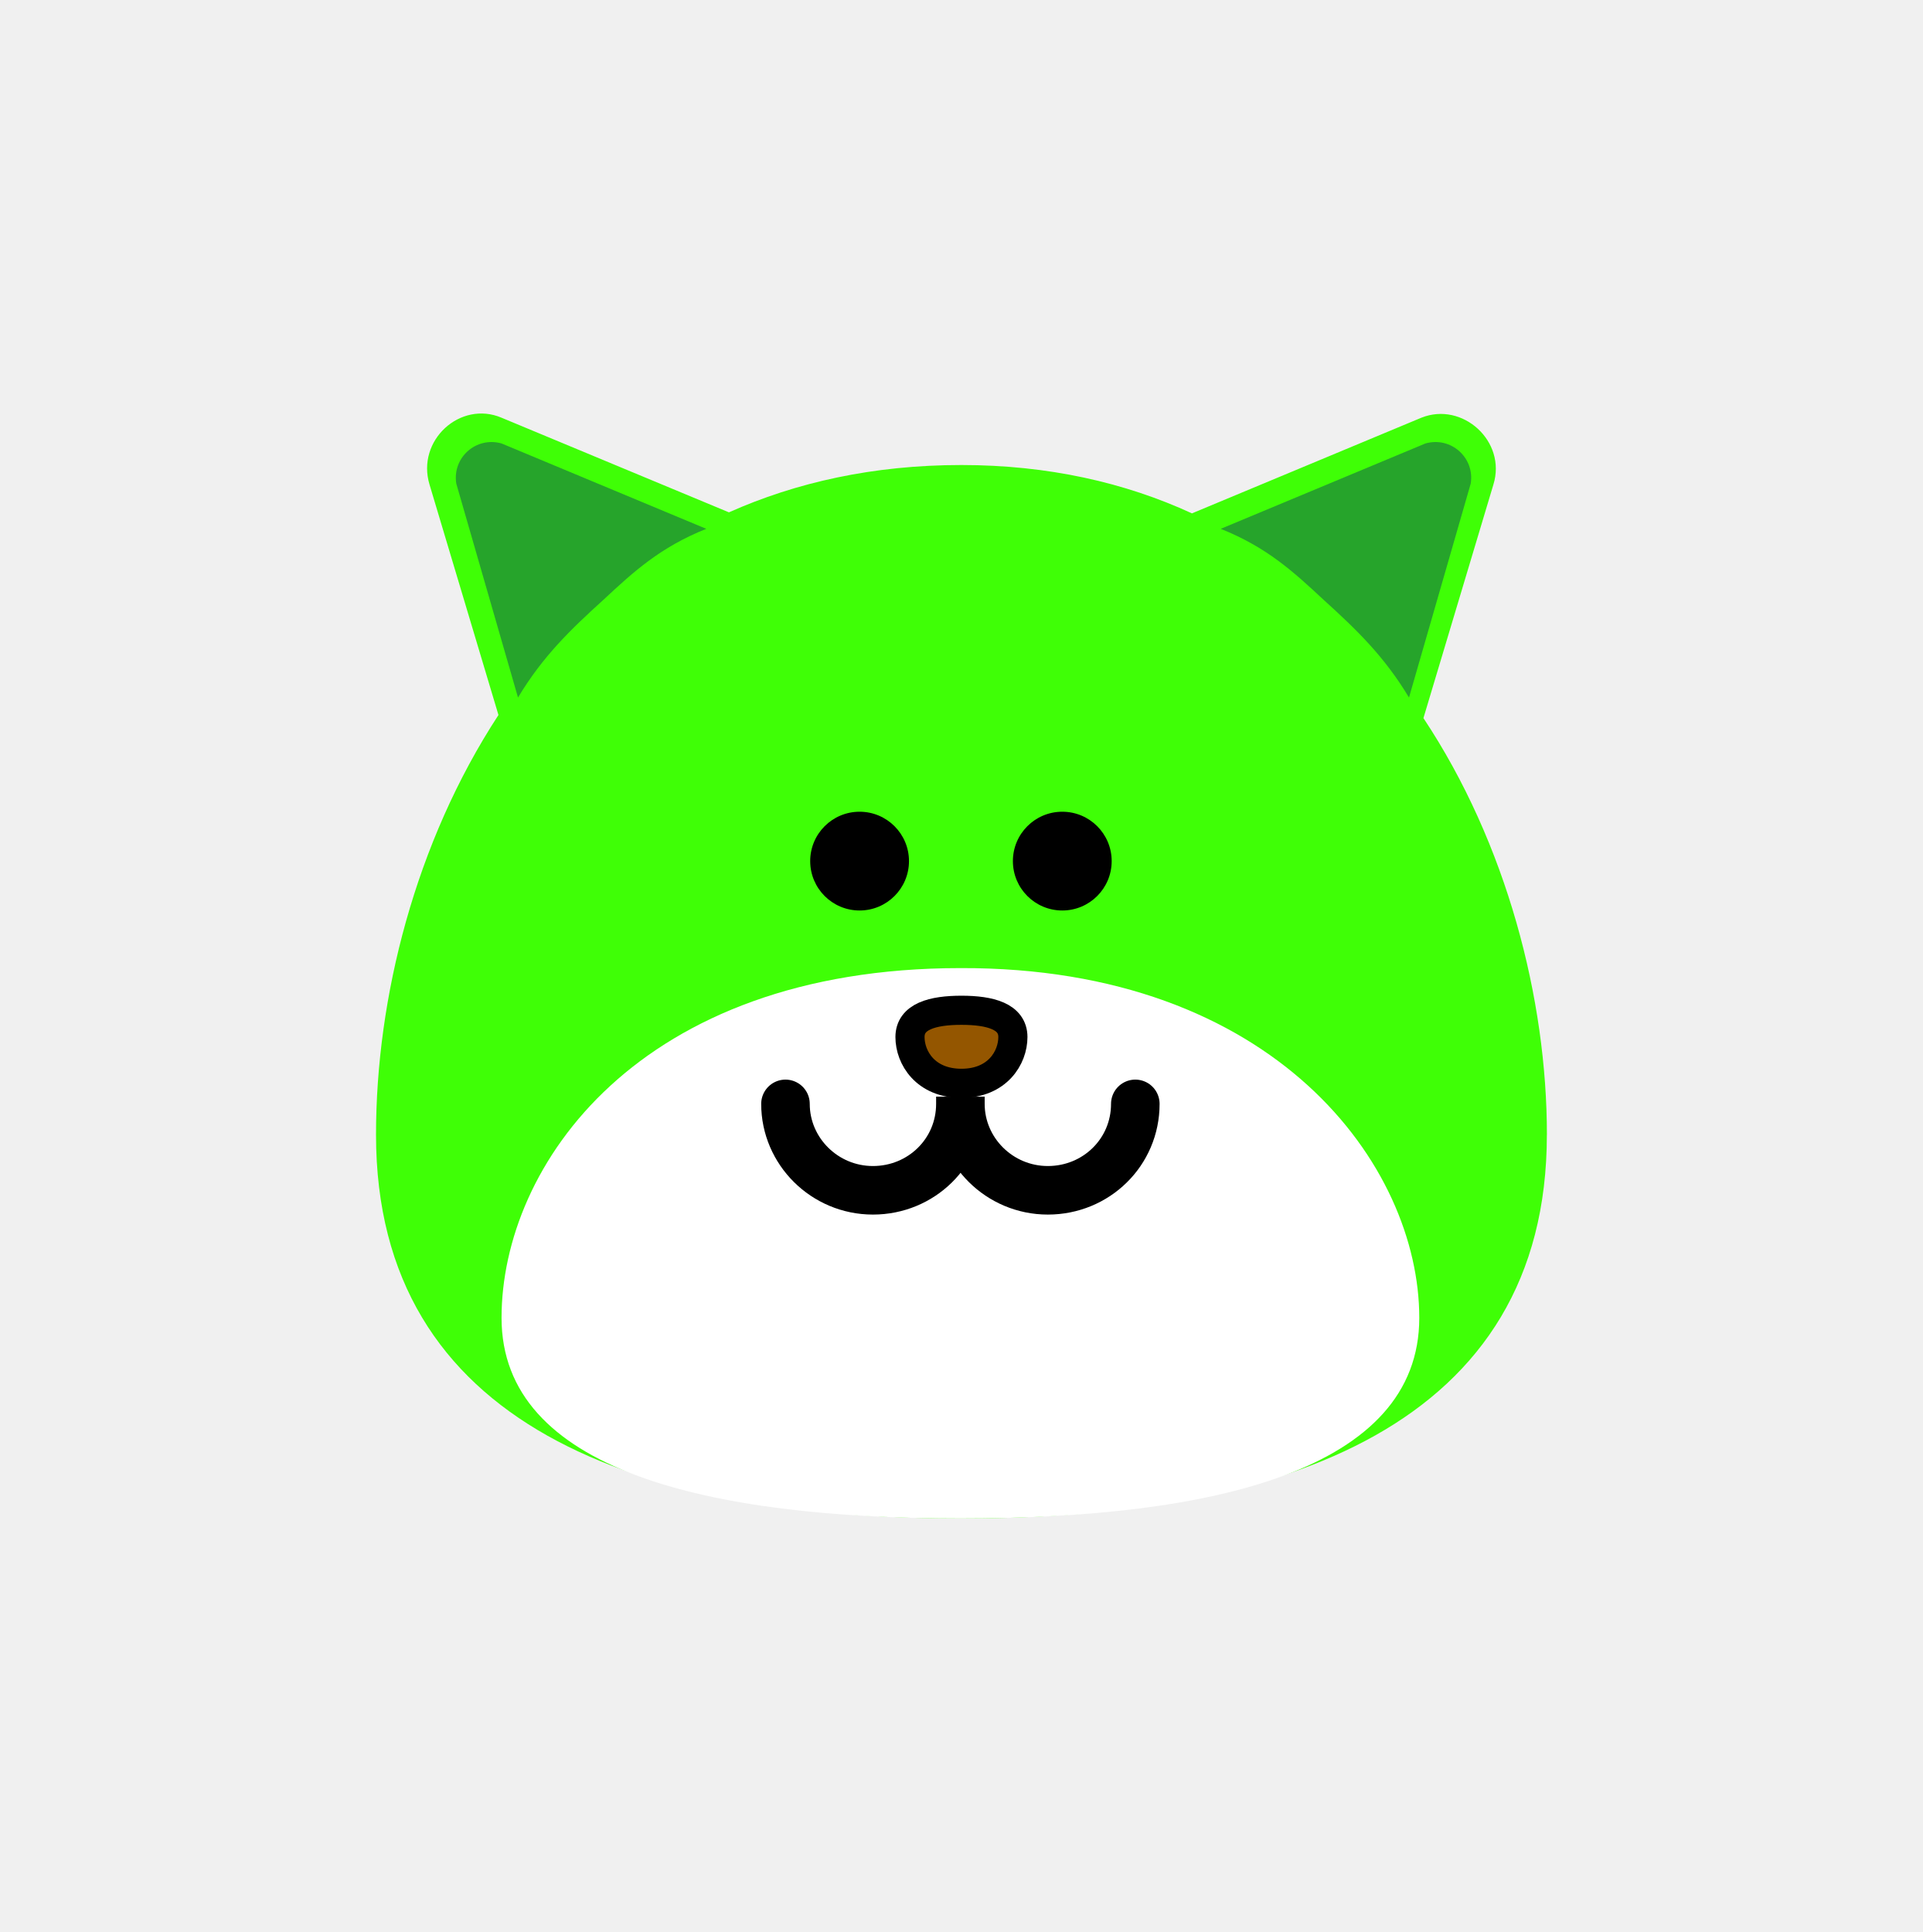
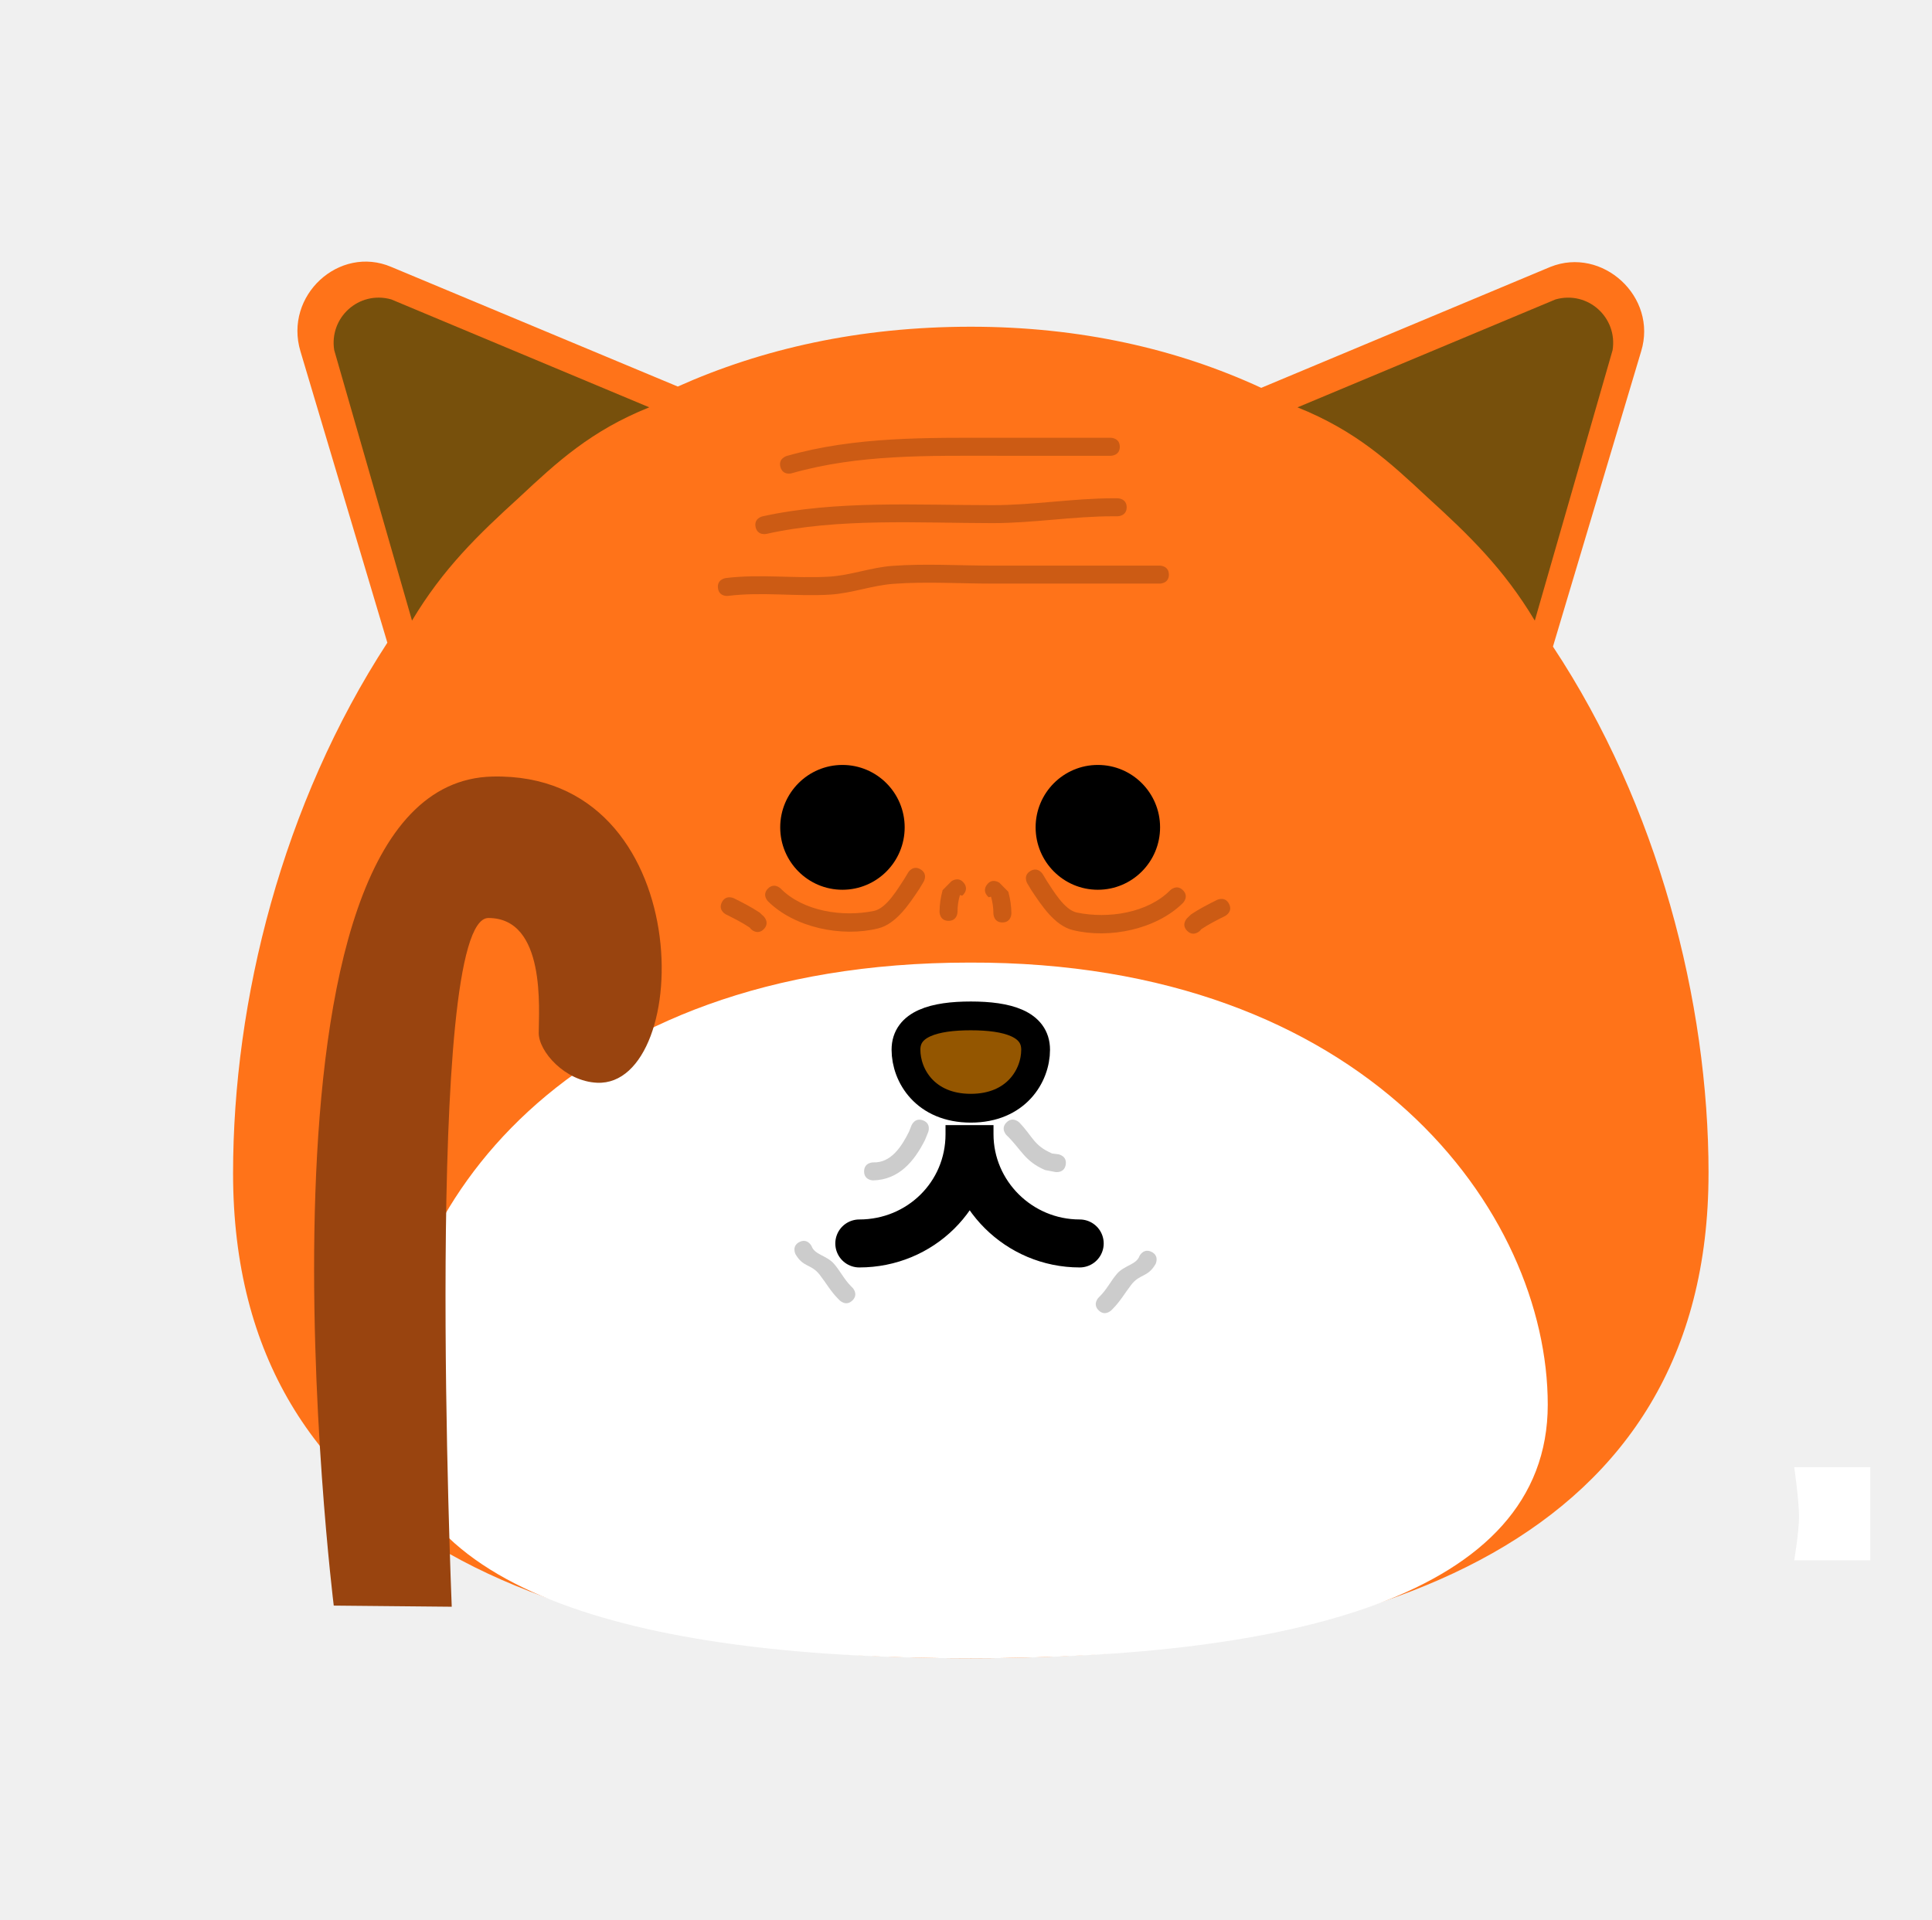
- <svg xmlns="http://www.w3.org/2000/svg" version="1.1" width="99.002" height="99.485" viewBox="0,0,99.002,99.485">
-   <g transform="translate(-190.4992,-130.2576)">
+ <svg xmlns="http://www.w3.org/2000/svg" version="1.1" width="100.653" height="100.042" viewBox="0,0,100.653,100.042">
+   <g transform="translate(-269.4235,-129.9789)">
    <g data-paper-data="{&quot;isPaintingLayer&quot;:true}" fill-rule="nonzero" stroke-linejoin="miter" stroke-miterlimit="10" stroke-dasharray="" stroke-dashoffset="0" style="mix-blend-mode: normal">
-       <path d="M270.141,188.689c0,14.938 -13.508,19.759 -30.141,19.759c-16.633,0 -30.141,-4.767 -30.141,-19.759c0,-7.045 2.013,-15.044 6.304,-21.613l-3.549,-11.866c-0.689,-2.278 1.589,-4.344 3.708,-3.443l11.707,4.873c3.443,-1.536 7.416,-2.437 11.972,-2.437c4.45,0 8.423,0.901 11.866,2.49l11.813,-4.926c2.119,-0.848 4.397,1.218 3.708,3.443l-3.602,12.025c4.291,6.463 6.357,14.461 6.357,21.454z" fill="#3fff06" stroke="none" stroke-width="1" stroke-linecap="butt" />
-       <path d="M263.572,198.118c0,7.84 -10.594,10.33 -23.625,10.33c-13.031,0 -23.625,-2.49 -23.625,-10.33c0,-7.84 7.045,-18.01 23.625,-18.01c16.209,-0.053 23.625,10.171 23.625,18.01z" fill="#ffffff" stroke="none" stroke-width="1" stroke-linecap="butt" />
-       <path d="M237.351,183.657c0,-1.059 1.165,-1.377 2.649,-1.377c1.483,0 2.649,0.318 2.649,1.377c0,1.059 -0.795,2.384 -2.649,2.384c-1.854,0 -2.649,-1.324 -2.649,-2.384z" fill="#945600" stroke="#000000" stroke-width="1.5" stroke-linecap="butt" />
-       <path d="M248.952,187.1c0,2.49 -2.013,4.45 -4.503,4.45c-2.49,0 -4.503,-2.013 -4.503,-4.45c0,-0.106 0,-0.106 0,-0.106c0,-0.159 0,-0.265 0,-0.265c0,0 0,0.106 0,0.265c0,0 0,0 0,0.106c0,2.49 -2.013,4.45 -4.503,4.45c-2.49,0 -4.503,-2.013 -4.503,-4.45" fill="none" stroke="#000000" stroke-width="2.5" stroke-linecap="round" />
-       <path d="M232.213,174.599c0,-1.404 1.138,-2.543 2.543,-2.543c1.404,0 2.543,1.138 2.543,2.543c0,1.404 -1.138,2.543 -2.543,2.543c-1.404,0 -2.543,-1.138 -2.543,-2.543z" fill="#000000" stroke="none" stroke-width="1" stroke-linecap="butt" />
-       <path d="M242.649,174.599c0,-1.404 1.138,-2.543 2.543,-2.543c1.404,0 2.543,1.138 2.543,2.543c0,1.404 -1.138,2.543 -2.543,2.543c-1.404,0 -2.543,-1.138 -2.543,-2.543z" fill="#000000" stroke="none" stroke-width="1" stroke-linecap="butt" />
-       <path d="M221.566,161.144c-1.695,1.536 -3.125,2.913 -4.397,5.032l-3.178,-11.018c-0.212,-1.324 1.006,-2.437 2.331,-2.066l10.541,4.397c-2.384,0.954 -3.761,2.225 -5.297,3.655z" fill="#26a42b" stroke="none" stroke-width="1" stroke-linecap="butt" />
-       <path d="M253.349,157.489l10.541,-4.397c1.324,-0.371 2.543,0.742 2.331,2.066l-3.178,11.018c-1.271,-2.119 -2.702,-3.496 -4.397,-5.032c-1.536,-1.43 -2.913,-2.702 -5.297,-3.655z" fill="#26a42b" stroke="none" stroke-width="1" stroke-linecap="butt" />
-       <path d="M190.499,229.742v-99.485h99.002v99.485z" fill="none" stroke="#ff0000" stroke-width="0" stroke-linecap="butt" />
+       <path d="M362.899,211.285c0,0 0.25,-1.5 0.25,-2.283c0,-0.831 -0.25,-2.569 -0.25,-2.569h3.961c0,0 0,1.738 0,2.569c0,0.783 0,2.283 0,2.283z" fill="#ffffff" stroke="none" stroke-width="0" stroke-linecap="butt" />
+       <path d="M358.434,191.115c0,19.108 -17.225,25.274 -38.434,25.274c-21.21,0 -38.434,-6.098 -38.434,-25.274c0,-9.012 2.567,-19.244 8.038,-27.646l-4.526,-15.178c-0.878,-2.914 2.026,-5.556 4.728,-4.404l14.928,6.234c4.391,-1.965 9.457,-3.117 15.266,-3.117c5.674,0 10.74,1.152 15.131,3.185l15.063,-6.302c2.702,-1.084 5.606,1.558 4.728,4.404l-4.593,15.381c5.472,8.267 8.106,18.499 8.106,27.443z" fill="#ff7319" stroke="none" stroke-width="1" stroke-linecap="butt" />
+       <path d="M350.058,203.176c0,10.029 -13.509,13.213 -30.126,13.213c-16.617,0 -30.126,-3.185 -30.126,-13.213c0,-10.029 8.984,-23.038 30.126,-23.038c20.669,-0.068 30.126,13.01 30.126,23.038z" fill="#ffffff" stroke="none" stroke-width="1" stroke-linecap="butt" />
+       <path d="M316.623,184.678c0,-1.355 1.486,-1.762 3.377,-1.762c1.891,0 3.377,0.407 3.377,1.762c0,1.355 -1.013,3.049 -3.377,3.049c-2.364,0 -3.377,-1.694 -3.377,-3.049z" fill="#945600" stroke="#000000" stroke-width="1.5" stroke-linecap="butt" />
+       <path d="M314.191,194.774c3.175,0 5.742,-2.507 5.742,-5.692c0,-0.135 0,-0.135 0,-0.135c0,-0.203 0,-0.339 0,-0.339c0,0 0,0.135 0,0.339c0,0 0,0 0,0.135c0,3.117 2.567,5.692 5.741,5.692" fill="none" stroke="#000000" stroke-width="2.5" stroke-linecap="round" />
+       <path d="M310.071,173.091c0,-1.796 1.452,-3.252 3.242,-3.252c1.791,0 3.242,1.456 3.242,3.252c0,1.796 -1.452,3.252 -3.242,3.252c-1.791,0 -3.242,-1.456 -3.242,-3.252z" fill="#000000" stroke="none" stroke-width="1" stroke-linecap="butt" />
+       <path d="M323.377,173.091c0,-1.796 1.452,-3.252 3.242,-3.252c1.791,0 3.242,1.456 3.242,3.252c0,1.796 -1.451,3.252 -3.242,3.252c-1.791,0 -3.242,-1.456 -3.242,-3.252z" fill="#000000" stroke="none" stroke-width="1" stroke-linecap="butt" />
+       <path d="M296.494,155.88c-2.162,1.965 -3.985,3.727 -5.606,6.437l-4.053,-14.094c-0.27,-1.694 1.283,-3.117 2.972,-2.643l13.442,5.624c-3.04,1.22 -4.796,2.846 -6.755,4.675z" fill="#77500c" stroke="none" stroke-width="1" stroke-linecap="butt" />
+       <path d="M337.022,151.205l13.442,-5.624c1.689,-0.474 3.242,0.949 2.972,2.643l-4.053,14.094c-1.621,-2.71 -3.445,-4.472 -5.607,-6.437c-1.959,-1.829 -3.715,-3.456 -6.755,-4.675z" fill="#77500c" stroke="none" stroke-width="1" stroke-linecap="butt" />
+       <path d="M317.383,175.28c0.402,0.241 0.161,0.643 0.161,0.643l-0.227,0.377c-0.506,0.758 -1.194,1.825 -2.145,2.058c-1.916,0.47 -4.357,-0.043 -5.739,-1.414c0,0 -0.332,-0.332 0,-0.663c0.332,-0.332 0.663,0 0.663,0c1.179,1.191 3.23,1.499 4.86,1.164c0.659,-0.135 1.244,-1.161 1.58,-1.666l0.203,-0.339c0,0 0.241,-0.402 0.643,-0.161z" fill="#cc5b14" stroke="none" stroke-width="0.5" stroke-linecap="butt" />
+       <path d="M309.214,178.398c-0.332,0.332 -0.663,0 -0.663,0l-0.072,-0.085c-0.401,-0.269 -0.807,-0.471 -1.239,-0.687c0,0 -0.419,-0.21 -0.21,-0.629c0.21,-0.419 0.629,-0.21 0.629,-0.21c0.466,0.233 0.905,0.457 1.34,0.745l0.215,0.202c0,0 0.332,0.332 0,0.663z" fill="#cc5b14" stroke="none" stroke-width="0.5" stroke-linecap="butt" />
+       <path d="M319.645,175.994c0.281,0.375 -0.094,0.657 -0.094,0.657l-0.117,-0.031c-0.084,0.282 -0.128,0.58 -0.125,0.874c0,0 0,0.469 -0.469,0.469c-0.469,0 -0.469,-0.469 -0.469,-0.469c0.003,-0.381 0.059,-0.764 0.161,-1.131l0.456,-0.461c0,0 0.375,-0.281 0.657,0.094z" fill="#cc5b14" stroke="none" stroke-width="0.5" stroke-linecap="butt" />
+       <path d="M323.747,175.527l0.203,0.339c0.336,0.505 0.921,1.531 1.58,1.666c1.63,0.334 3.681,0.026 4.86,-1.164c0,0 0.332,-0.332 0.663,0c0.332,0.332 0,0.663 0,0.663c-1.382,1.371 -3.823,1.884 -5.739,1.414c-0.951,-0.233 -1.638,-1.301 -2.145,-2.058l-0.227,-0.377c0,0 -0.241,-0.402 0.161,-0.643c0.402,-0.241 0.643,0.161 0.643,0.161z" data-paper-data="{&quot;index&quot;:null}" fill="#cc5b14" stroke="none" stroke-width="0.5" stroke-linecap="butt" />
+       <path d="M331.272,177.82l0.215,-0.202c0.435,-0.289 0.874,-0.513 1.34,-0.745c0,0 0.419,-0.21 0.629,0.21c0.21,0.419 -0.21,0.629 -0.21,0.629c-0.431,0.216 -0.838,0.418 -1.239,0.687l-0.072,0.085c0,0 -0.332,0.332 -0.663,0c-0.332,-0.332 0,-0.663 0,-0.663z" data-paper-data="{&quot;index&quot;:null}" fill="#cc5b14" stroke="none" stroke-width="0.5" stroke-linecap="butt" />
+       <path d="M321.498,175.986l0.456,0.461c0.102,0.367 0.158,0.751 0.161,1.131c0,0 -0,0.469 -0.469,0.469c-0.469,0 -0.469,-0.469 -0.469,-0.469c0.003,-0.294 -0.042,-0.592 -0.125,-0.874l-0.117,0.031c0,0 -0.375,-0.281 -0.094,-0.657c0.281,-0.375 0.657,-0.094 0.657,-0.094z" data-paper-data="{&quot;index&quot;:null}" fill="#cc5b14" stroke="none" stroke-width="0.5" stroke-linecap="butt" />
+       <path d="M327.763,153.26c0,0.469 -0.469,0.469 -0.469,0.469c-1.79,0 -4.082,0 -5.873,0c-3.609,0 -7.263,-0.086 -10.757,0.913c0,0 -0.451,0.129 -0.58,-0.322c-0.129,-0.451 0.322,-0.58 0.322,-0.58c3.581,-1.023 7.317,-0.949 11.015,-0.949c1.79,0 3.581,0 5.371,0h0.501c0,0 0.469,0 0.469,0.469z" fill="#cc5b14" stroke="none" stroke-width="0.5" stroke-linecap="butt" />
+       <path d="M328.121,156.412c0,0.469 -0.469,0.469 -0.469,0.469h-0.215c-2.108,0 -4.188,0.357 -6.302,0.358c-3.837,-0.004 -8.029,-0.278 -11.787,0.562c0,0 -0.458,0.102 -0.559,-0.356c-0.102,-0.458 0.356,-0.559 0.356,-0.559c3.837,-0.848 8.074,-0.581 11.99,-0.584c2.114,0.002 4.193,-0.358 6.302,-0.358h0.215c0,0 0.469,0 0.469,0.469z" fill="#cc5b14" stroke="none" stroke-width="0.5" stroke-linecap="butt" />
+       <path d="M330.321,159.921c0,0.469 -0.469,0.469 -0.469,0.469c-2.741,0 -5.983,0 -8.724,0c-1.706,0 -3.458,-0.114 -5.159,0.012c-1.107,0.082 -2.17,0.489 -3.272,0.56c-1.775,0.114 -3.58,-0.155 -5.346,0.069c0,0 -0.465,0.058 -0.523,-0.407c-0.058,-0.465 0.407,-0.523 0.407,-0.523c1.786,-0.221 3.603,0.034 5.396,-0.074c1.098,-0.066 2.165,-0.478 3.269,-0.56c1.725,-0.128 3.5,-0.014 5.228,-0.014c2.741,0 5.482,0 8.222,0h0.501c0,0 0.469,0 0.469,0.469z" fill="#cc5b14" stroke="none" stroke-width="0.5" stroke-linecap="butt" />
+       <path d="M313.835,197.742c-0.332,0.332 -0.663,0 -0.663,0l-0.072,-0.072c-0.398,-0.398 -0.639,-0.835 -0.969,-1.261c-0.452,-0.582 -0.856,-0.367 -1.267,-1.082c0,0 -0.21,-0.419 0.21,-0.629c0.419,-0.21 0.629,0.21 0.629,0.21c0.155,0.456 0.786,0.487 1.168,0.924c0.325,0.373 0.524,0.806 0.893,1.175l0.072,0.072c0,0 0.332,0.332 0,0.663z" fill="#cccccc" stroke="none" stroke-width="0.5" stroke-linecap="butt" />
+       <path d="M326.657,197.594l0.072,-0.072c0.369,-0.369 0.568,-0.802 0.893,-1.175c0.381,-0.437 1.012,-0.468 1.168,-0.924c0,0 0.21,-0.419 0.629,-0.21c0.419,0.21 0.21,0.629 0.21,0.629c-0.412,0.714 -0.816,0.5 -1.267,1.082c-0.331,0.426 -0.572,0.862 -0.969,1.261l-0.072,0.072c0,0 -0.332,0.332 -0.663,0c-0.332,-0.332 0,-0.663 0,-0.663z" data-paper-data="{&quot;index&quot;:null}" fill="#cccccc" stroke="none" stroke-width="0.5" stroke-linecap="butt" />
+       <path d="M317.519,188.363c0.435,0.174 0.261,0.61 0.261,0.61l-0.159,0.394c-0.57,1.136 -1.364,2.087 -2.711,2.121c0,0 -0.469,-0 -0.469,-0.469c0,-0.469 0.469,-0.469 0.469,-0.469c0.94,0.039 1.495,-0.844 1.872,-1.603l0.127,-0.323c0,0 0.174,-0.435 0.61,-0.261z" fill="#cccccc" stroke="none" stroke-width="0.5" stroke-linecap="butt" />
+       <path d="M324.946,190.666c-0.077,0.463 -0.54,0.385 -0.54,0.385l-0.537,-0.103c-1.072,-0.46 -1.247,-1.087 -2.009,-1.818c0,0 -0.332,-0.332 0,-0.663c0.332,-0.332 0.663,0 0.663,0c0.7,0.72 0.75,1.206 1.715,1.619l0.322,0.04c0,0 0.463,0.077 0.385,0.54z" fill="#cccccc" stroke="none" stroke-width="0.5" stroke-linecap="butt" />
+       <path d="M286.811,213.645c0,0 -5.311,-42.882 8.265,-43.201c10.785,-0.254 10.488,16.169 5.459,15.956c-1.676,-0.071 -3.045,-1.63 -3.045,-2.591c0,-1.205 0.394,-5.994 -2.623,-5.994c-3.395,0 -1.909,35.889 -1.909,35.889z" data-paper-data="{&quot;index&quot;:null}" fill="#99440f" stroke="#000000" stroke-width="0" stroke-linecap="round" />
    </g>
  </g>
</svg>
